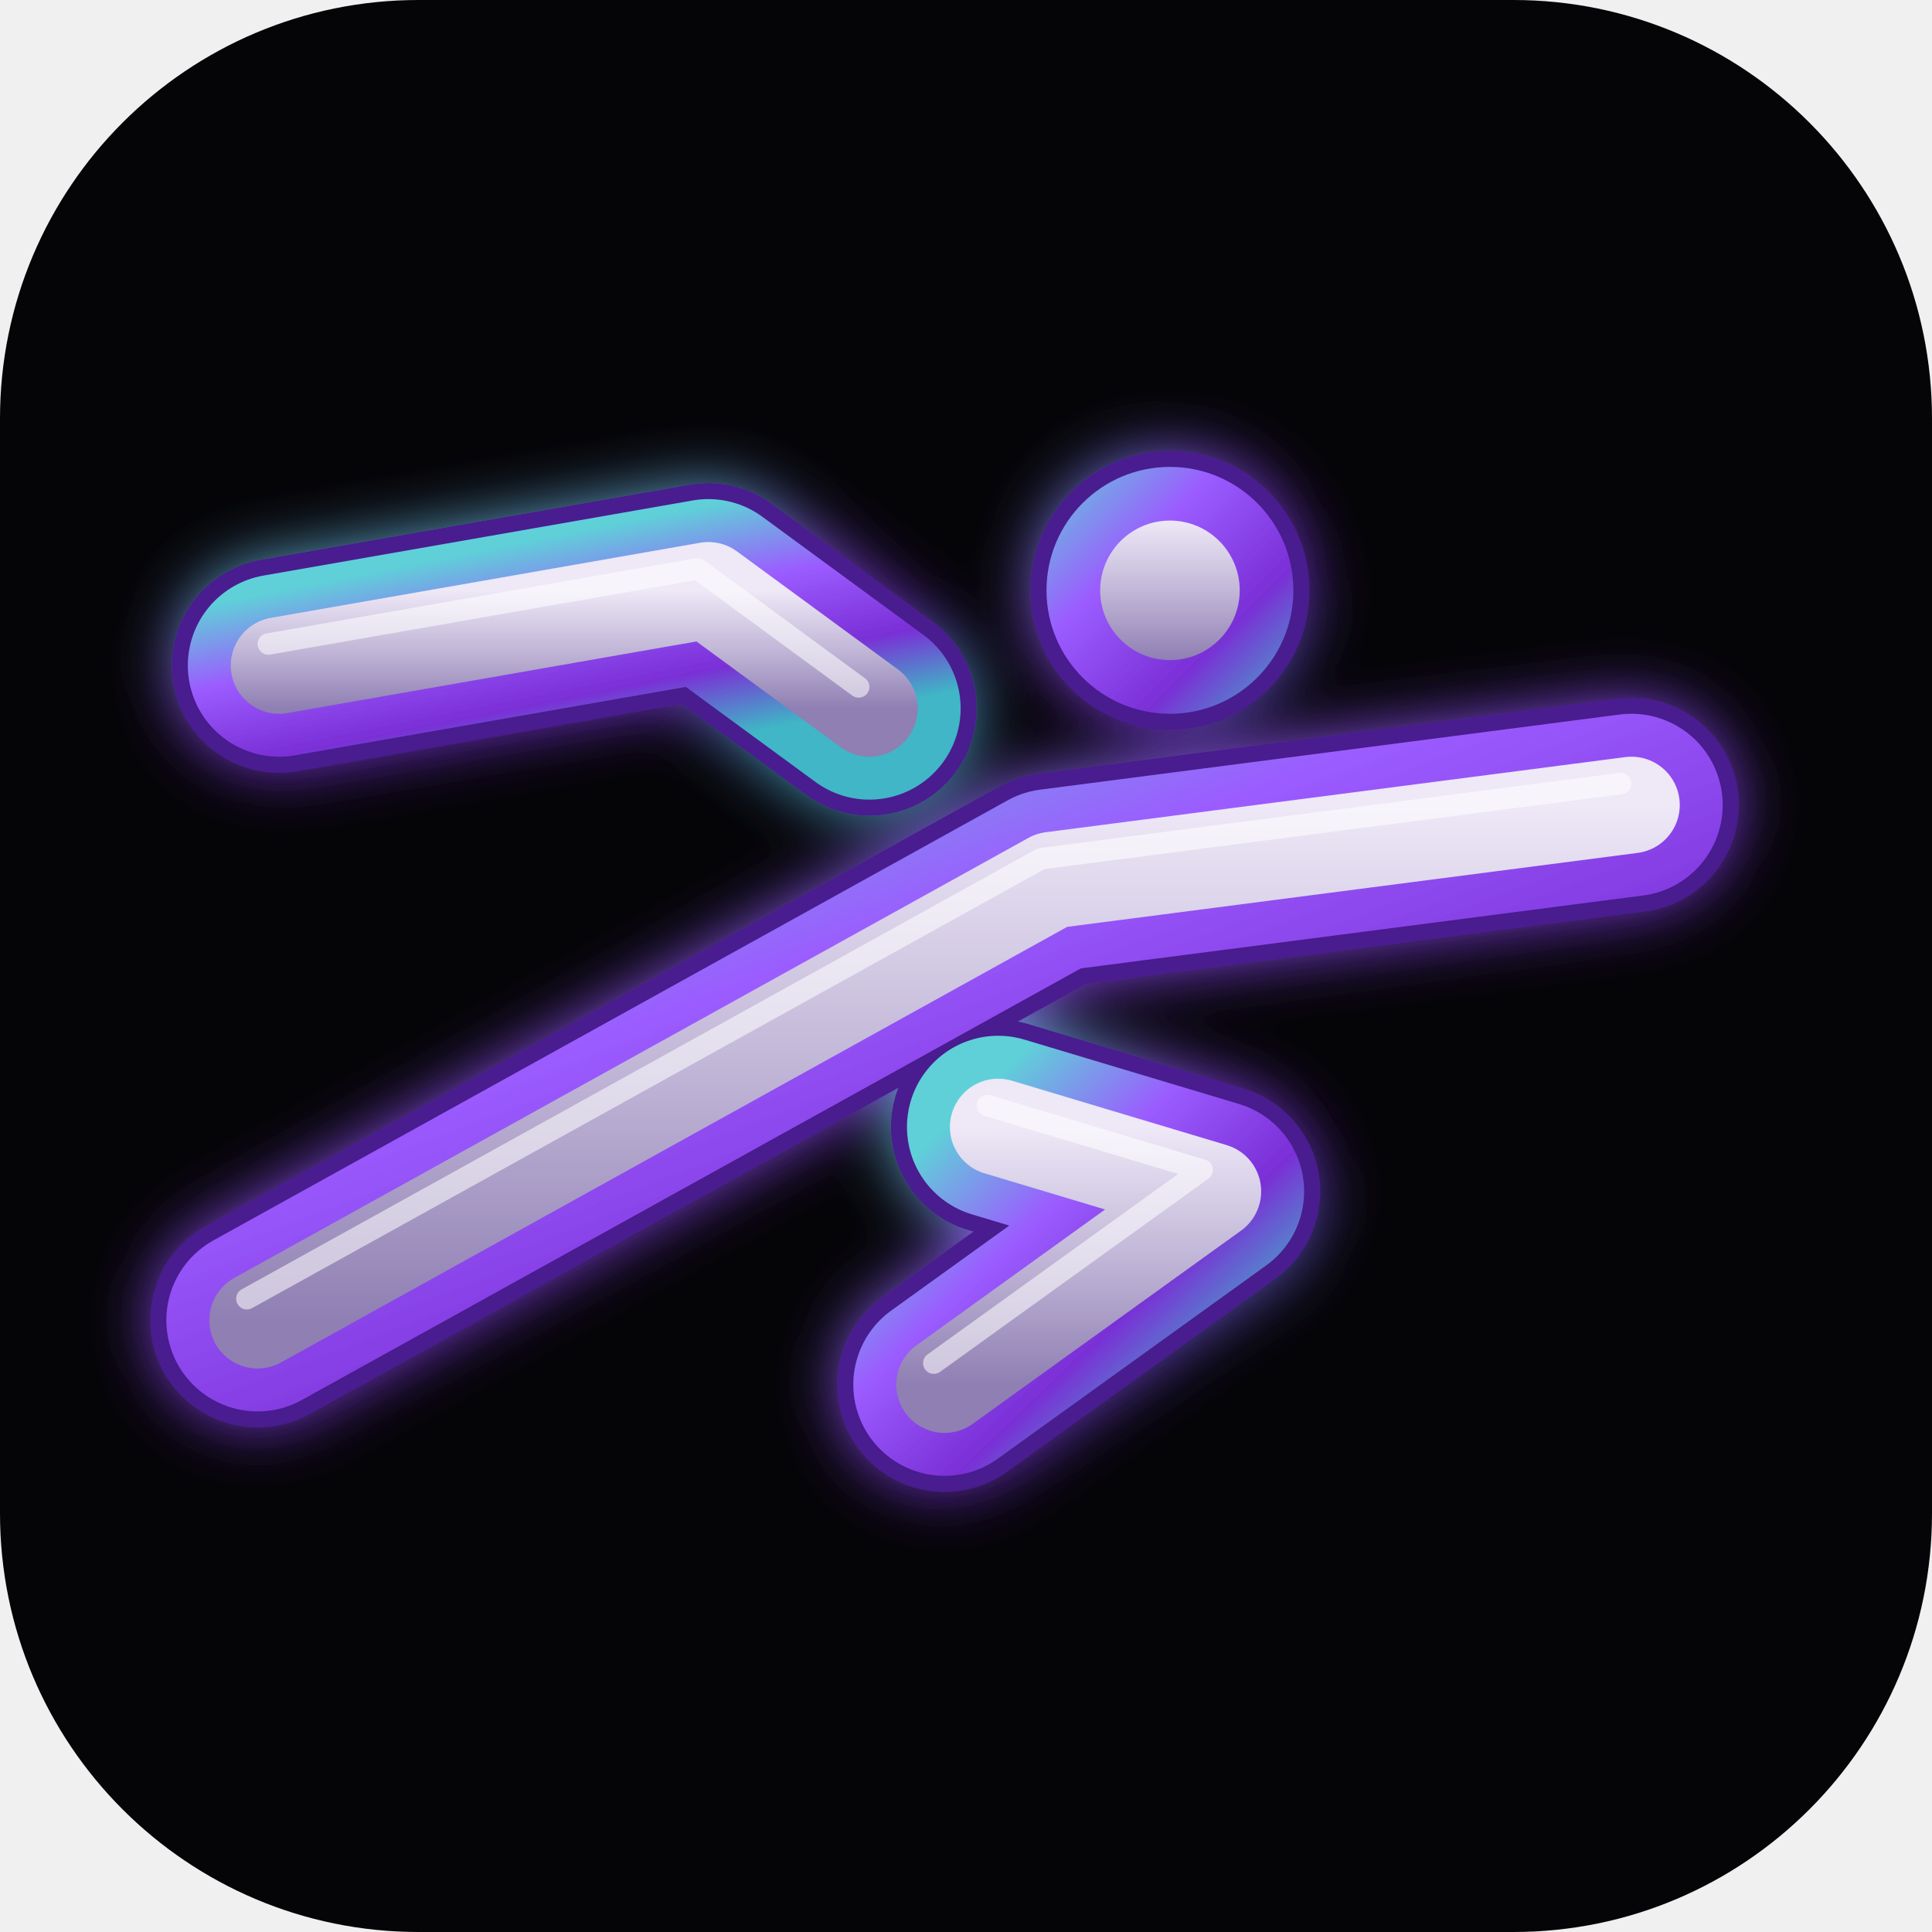
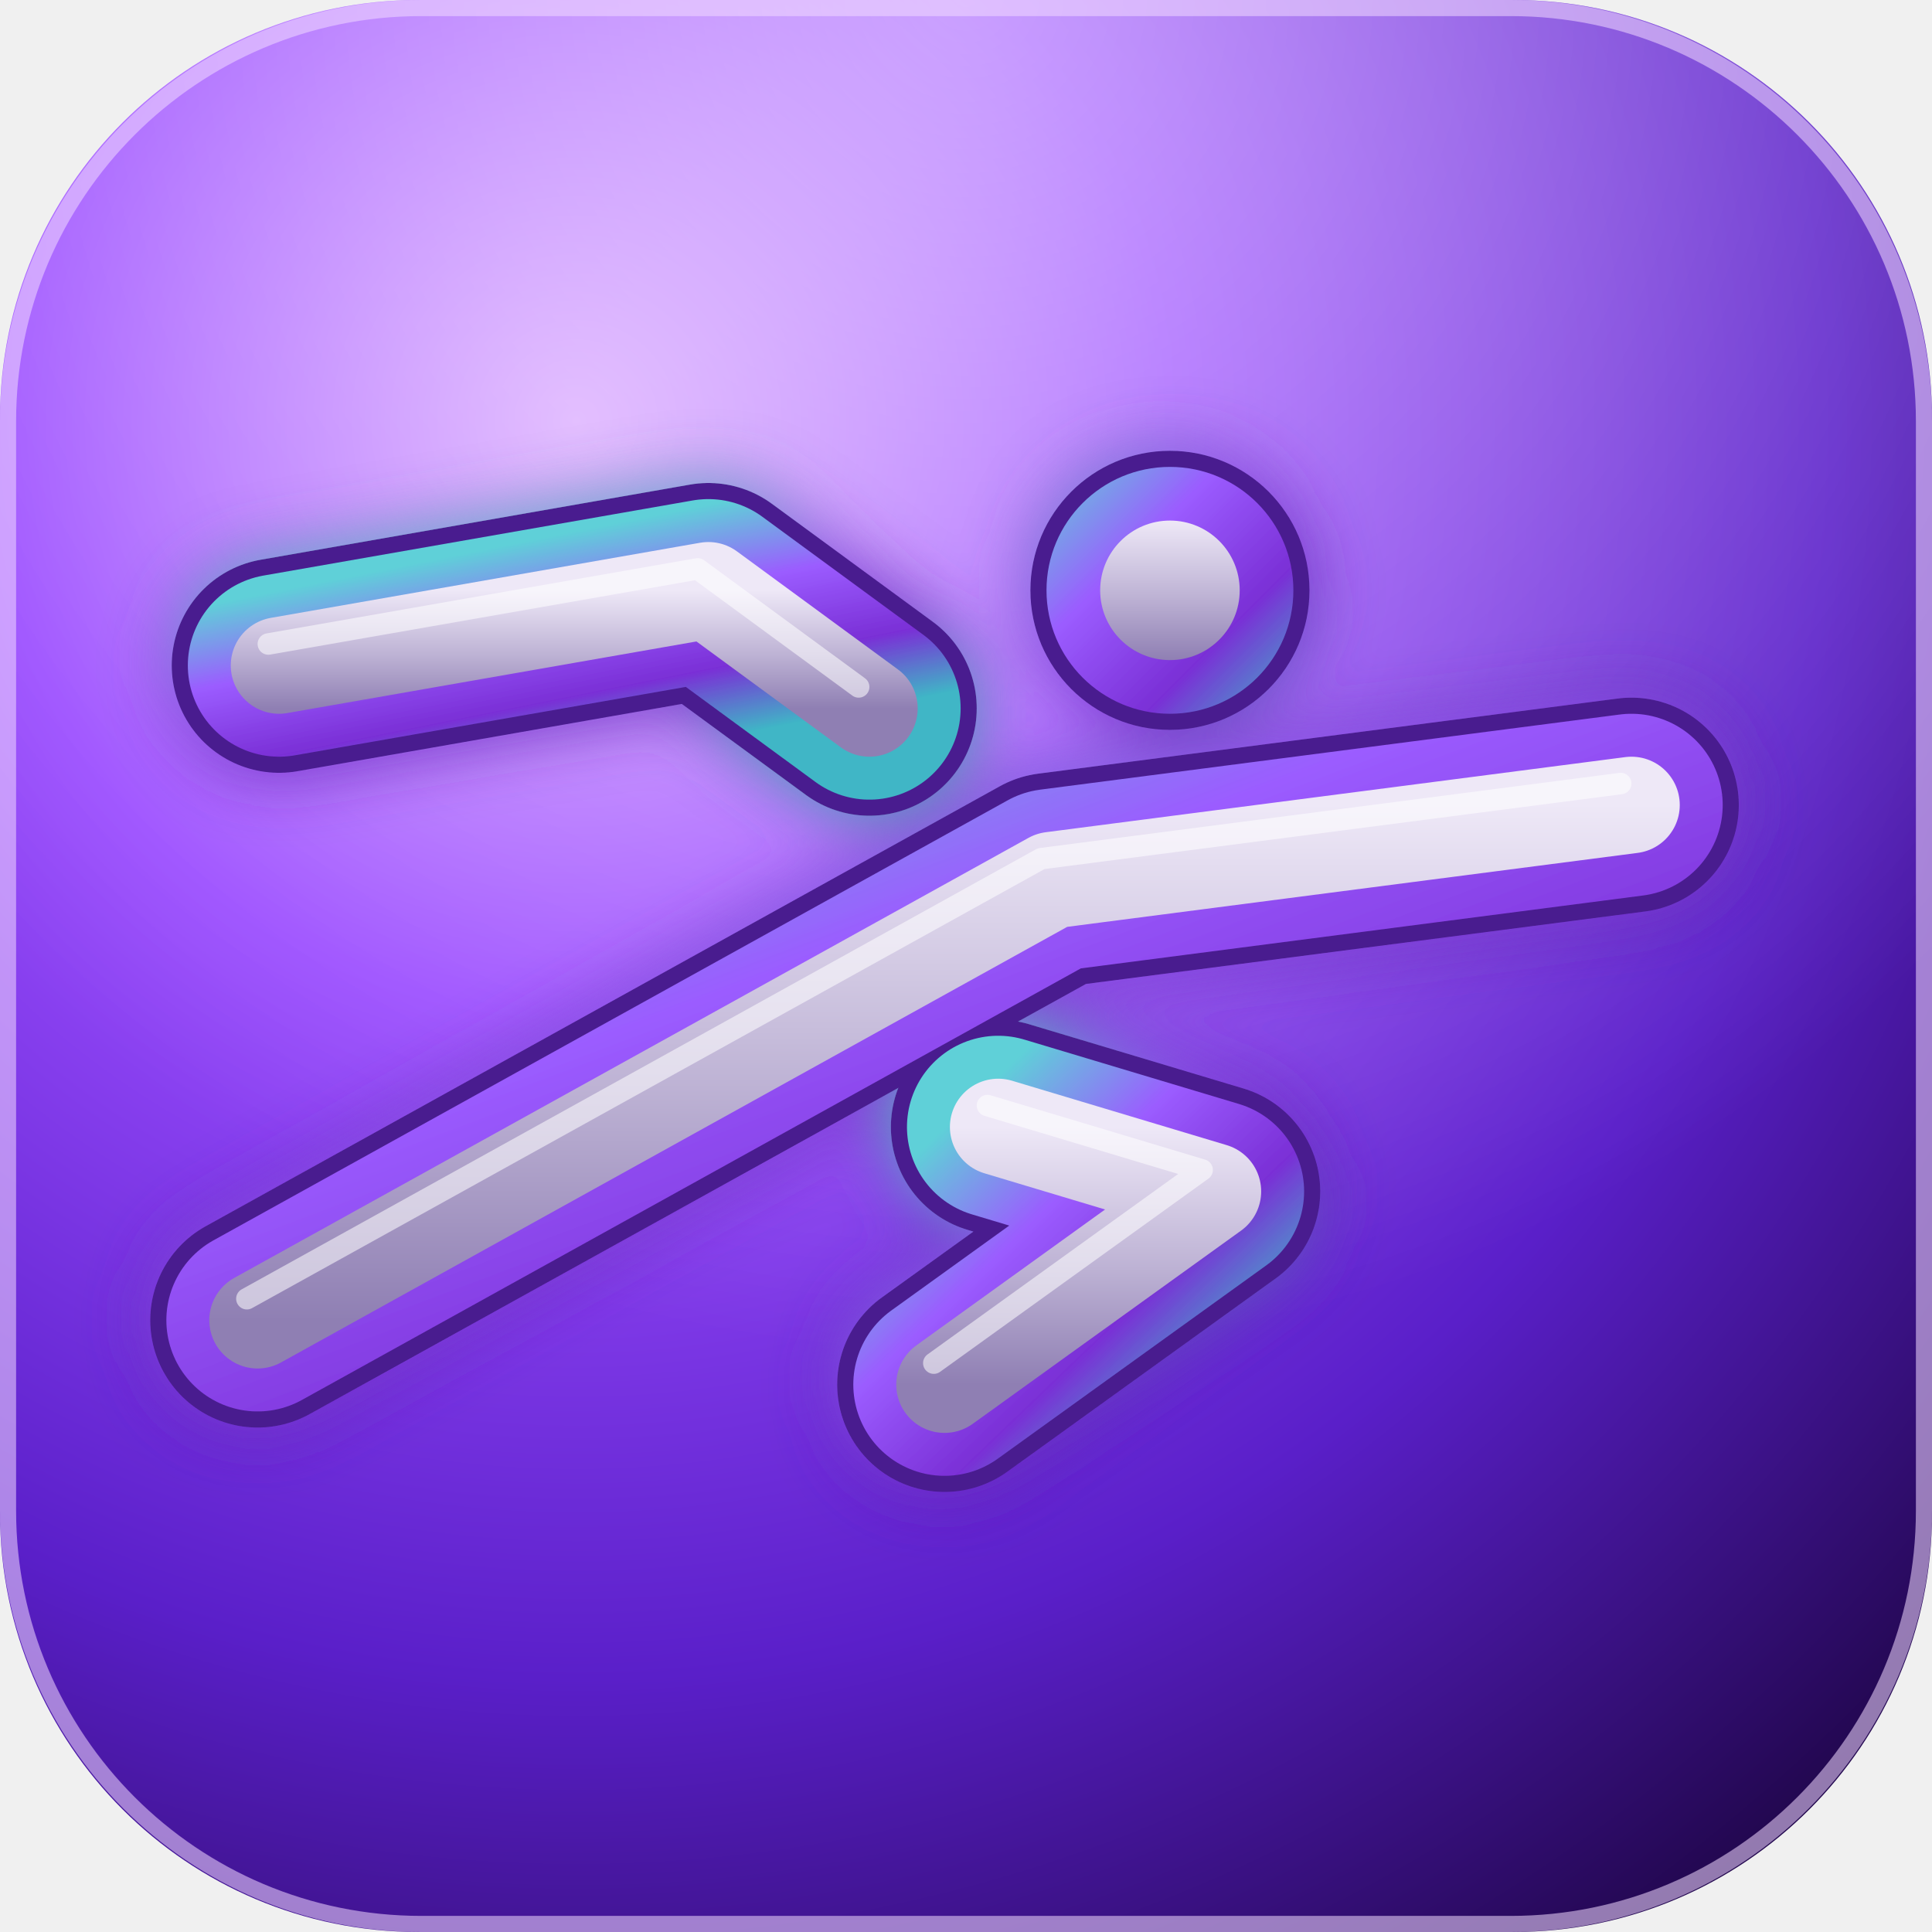
<svg xmlns="http://www.w3.org/2000/svg" viewBox="0 0 360 360">
  <defs>
    <linearGradient id="rim" x1="0" y1="0" x2="1" y2="1">
      <stop offset="0" stop-color="#5fd0d8" />
      <stop offset=".35" stop-color="#9b5cff" />
      <stop offset=".7" stop-color="#7a2fd6" />
      <stop offset="1" stop-color="#3fb6c6" />
    </linearGradient>
    <linearGradient id="core" x1="0" y1="0" x2="0" y2="1">
      <stop offset="0" stop-color="#eee8f7" />
      <stop offset=".55" stop-color="#bdb2d4" />
      <stop offset="1" stop-color="#8f7fb3" />
    </linearGradient>
    <filter id="glow" x="-20%" y="-20%" width="140%" height="140%">
      <feGaussianBlur stdDeviation="6" result="b" />
      <feMerge>
        <feMergeNode in="b" />
        <feMergeNode in="SourceGraphic" />
      </feMerge>
    </filter>
    <g id="shape" fill="none" stroke-linecap="round" stroke-linejoin="round">
      <path d="M52 124 L132 110 L162 132" />
      <path d="M48 246 L196 164 L304 150" />
      <path d="M186 210 L226 222 L176 258" />
    </g>
+     <radialGradient id="lgBg" cx="30%" cy="22%" r="95%">
+       <stop offset="0" stop-color="#d9a8ff" />
+       <stop offset=".32" stop-color="#9b4dff" />
+       <stop offset=".68" stop-color="#5a1fc9" />
+       <stop offset="1" stop-color="#22074f" />
+     </radialGradient>
+     <radialGradient id="lgHl" cx="50%" cy="0%" r="70%">
+       <stop offset="0" stop-color="#fff" stop-opacity=".45" />
+       <stop offset="1" stop-color="#fff" stop-opacity="0" />
+     </radialGradient>
  </defs>
-   <rect width="360" height="360" rx="78" fill="#050507" />
+   <rect width="360" height="360" rx="78" fill="url(#lgBg)" />
+   <rect width="360" height="360" rx="78" fill="url(#lgHl)" />
+   <rect x="1.5" y="1.5" width="357" height="357" rx="77" fill="none" stroke="#f0d9ff" stroke-opacity=".55" stroke-width="3" />
  <g filter="url(#glow)">
    <use href="#shape" stroke="#4a1d8f" stroke-width="40" />
    <circle cx="218" cy="110" r="26" fill="#4a1d8f" />
    <use href="#shape" stroke="url(#rim)" stroke-width="34" />
    <circle cx="218" cy="110" r="23" fill="url(#rim)" />
  </g>
  <use href="#shape" stroke="url(#core)" stroke-width="18" />
  <circle cx="218" cy="110" r="13" fill="url(#core)" />
  <use href="#shape" stroke="#ffffff" stroke-opacity=".55" stroke-width="4" transform="translate(-2,-4)" />
</svg>
